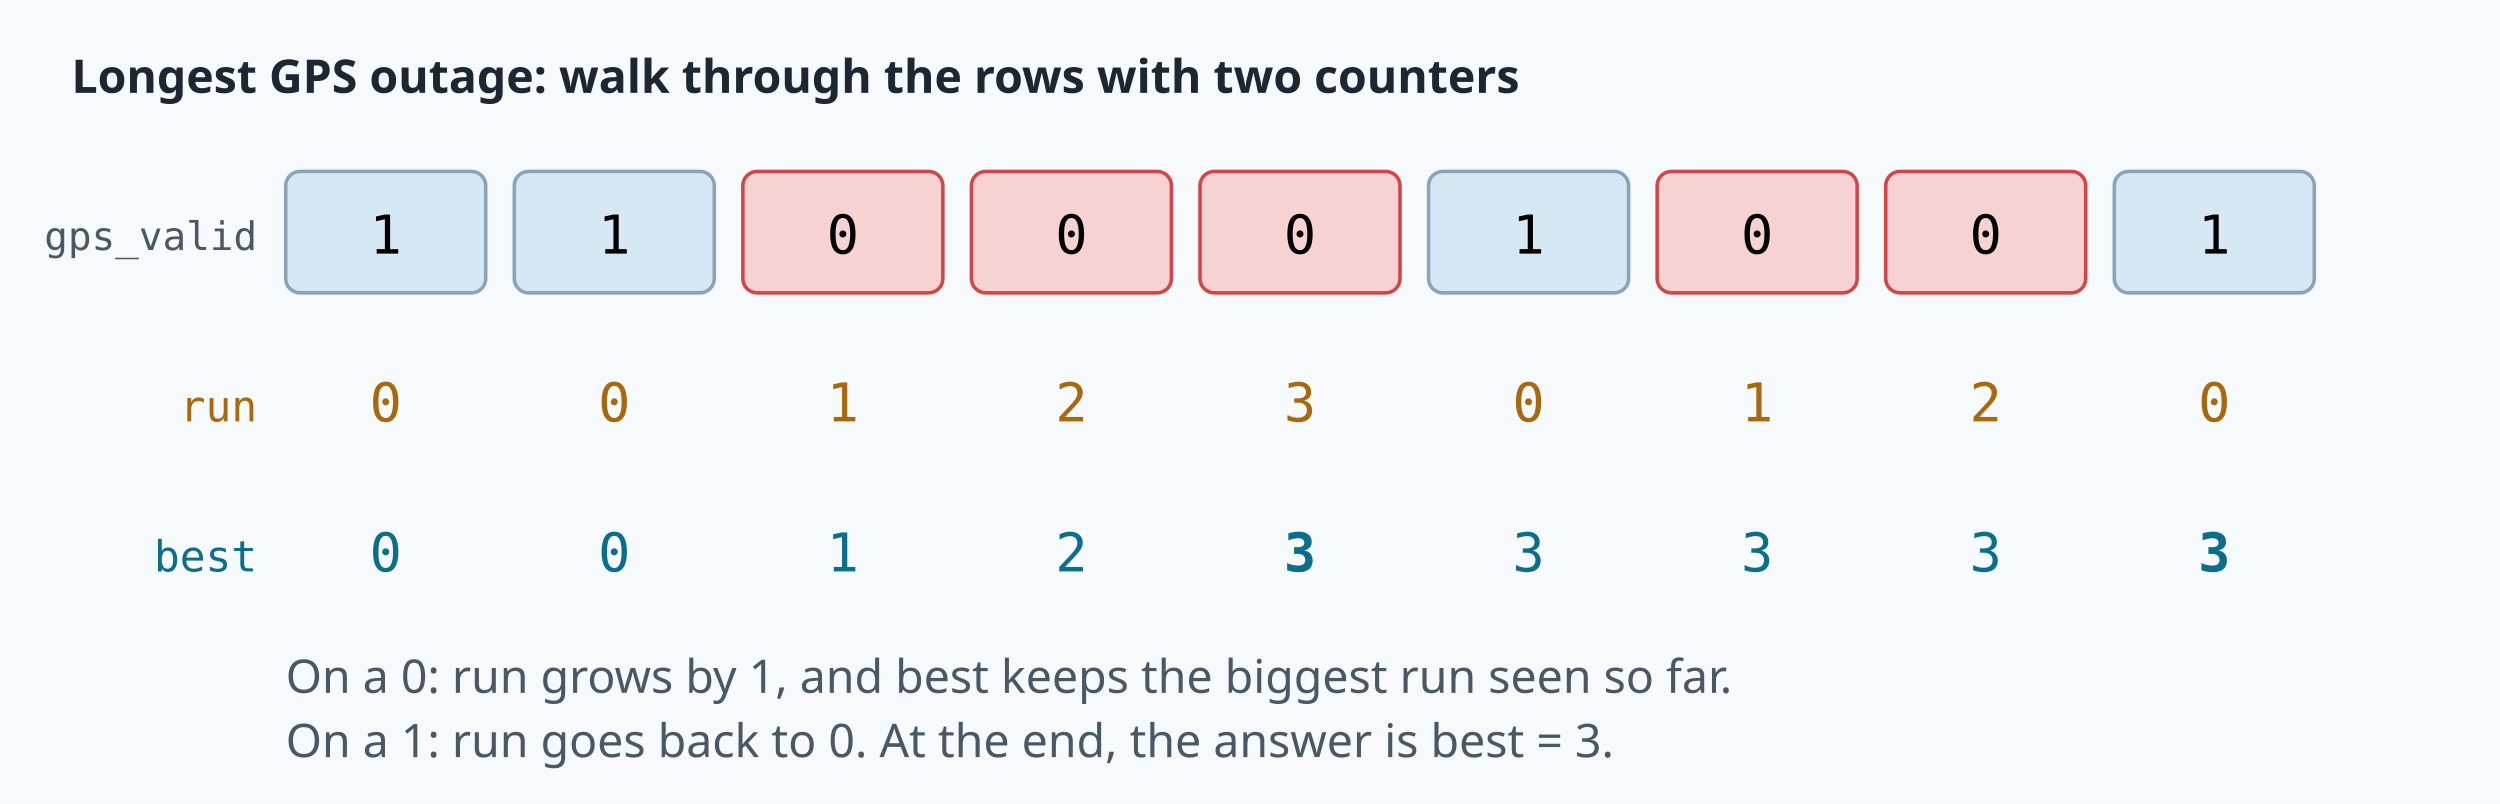
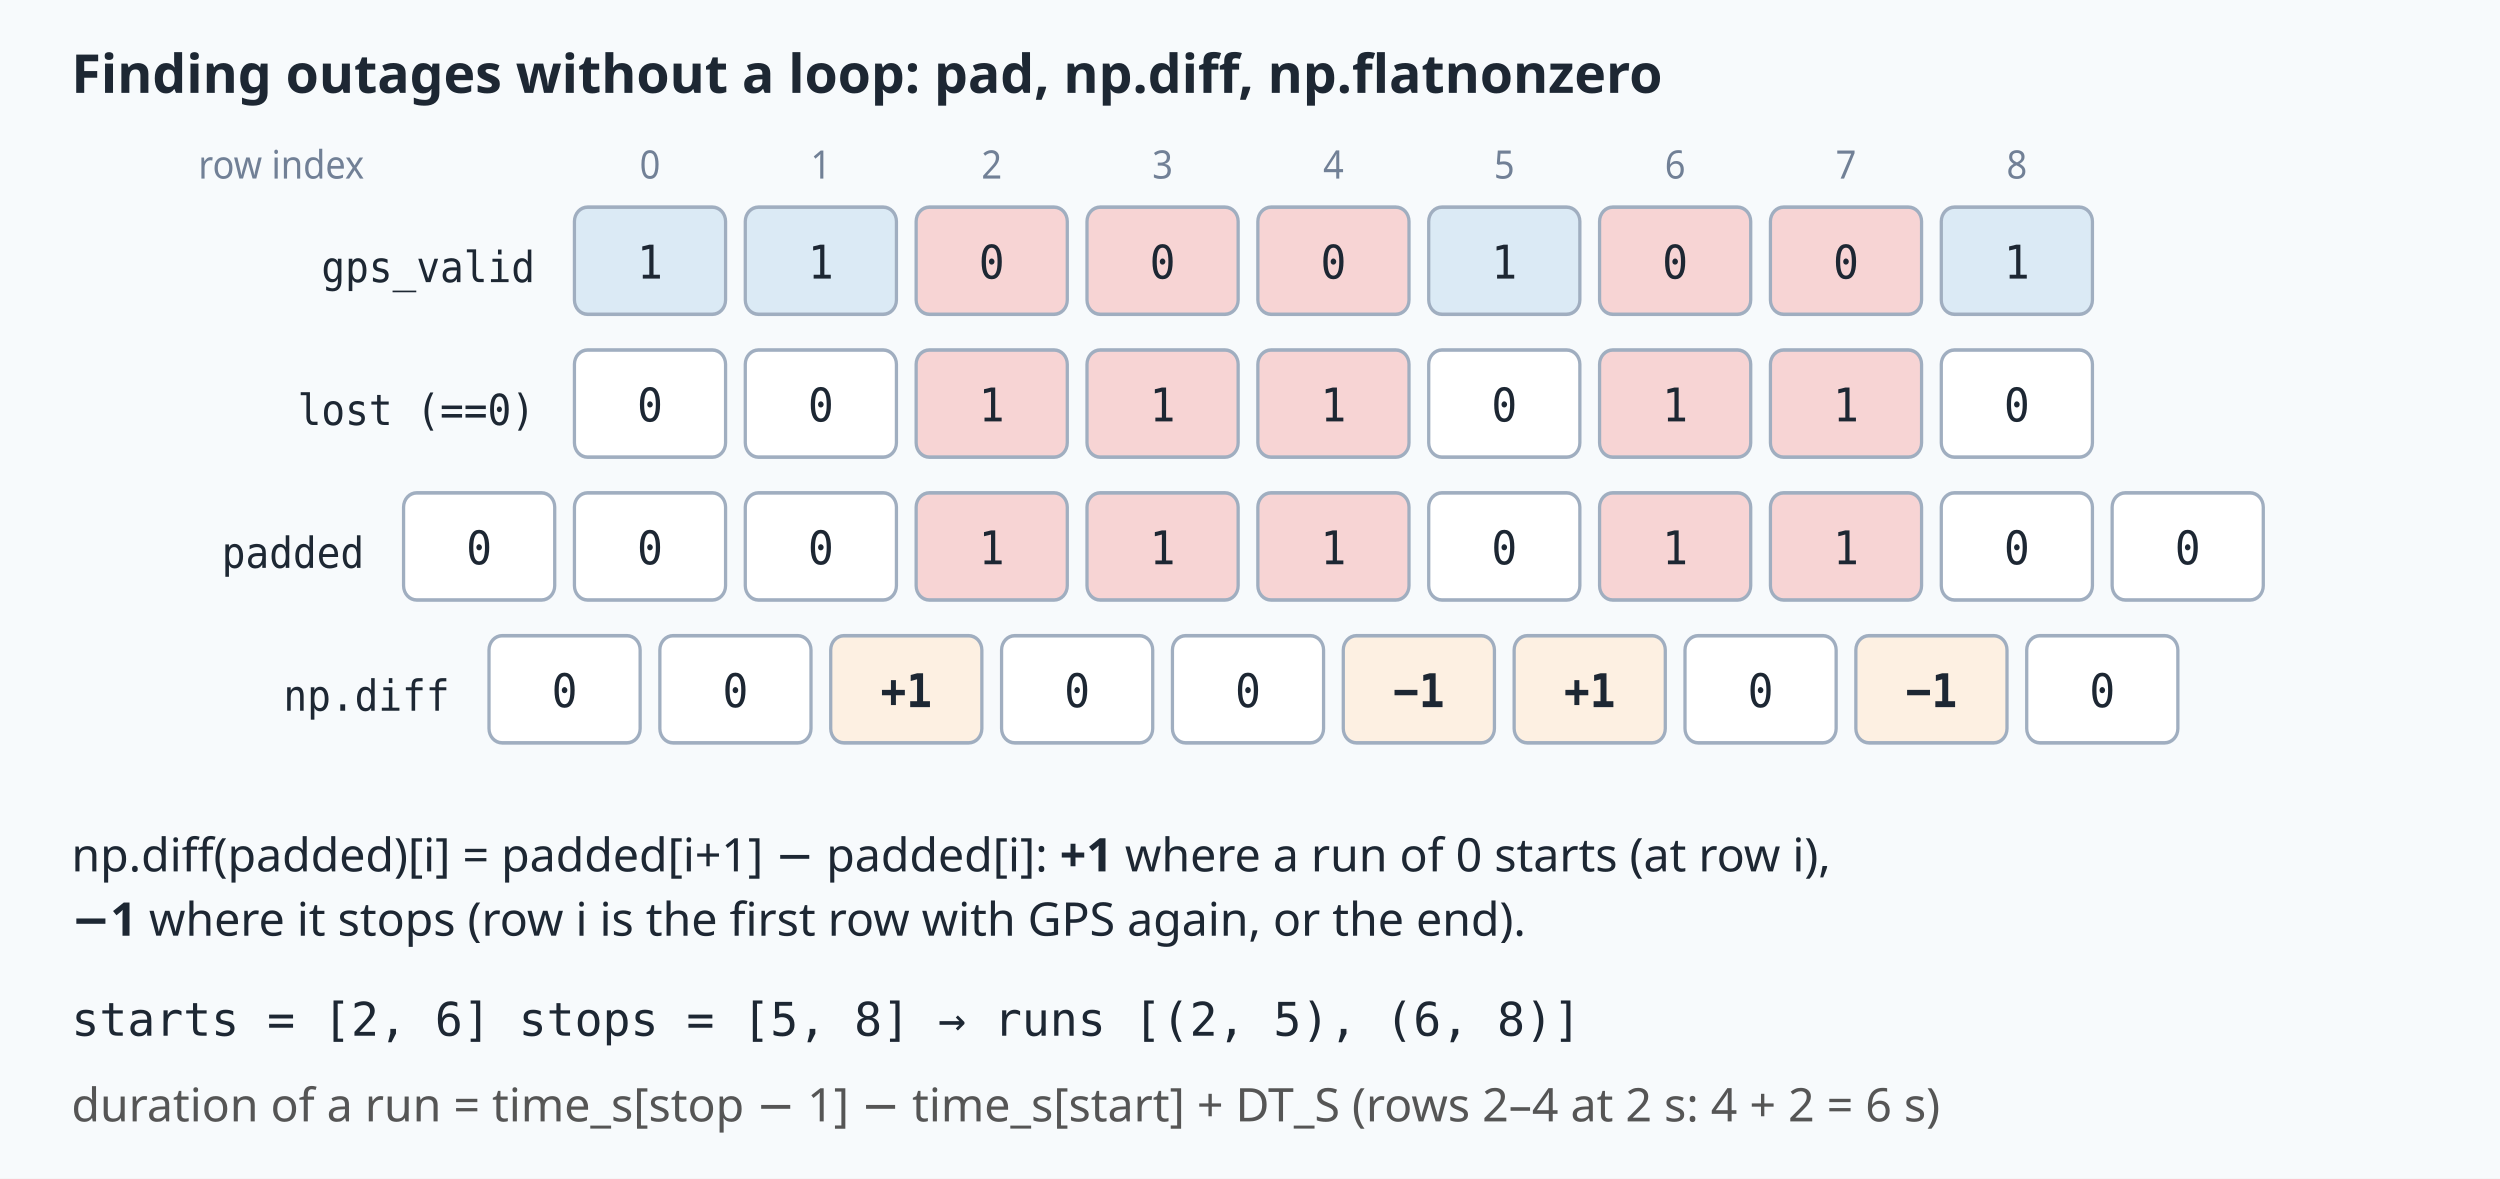
- <svg xmlns="http://www.w3.org/2000/svg" viewBox="0 0 700 225" font-family="sans-serif" font-size="13">
-   <rect width="700" height="225" fill="#f7fafc" />
-   <text x="20" y="26" font-weight="bold" fill="#1d2733">Longest GPS outage: walk through the rows with two counters</text>
-   <g font-family="monospace" font-size="14" text-anchor="middle">
-     <text x="72" y="70" fill="#4a5866" font-size="11" text-anchor="end">gps_valid</text>
-     <text x="72" y="118" fill="#a8680d" font-size="12" text-anchor="end">run</text>
-     <text x="72" y="160" fill="#0b6e8a" font-size="12" text-anchor="end">best</text>
+ <svg xmlns="http://www.w3.org/2000/svg" viewBox="0 0 700 330" font-family="sans-serif" font-size="13">
+   <rect width="700" height="330" fill="#f7fafc" />
+   <text x="20" y="26" font-size="15" font-weight="bold" fill="#1d2733">Finding outages without a loop: pad, np.diff, np.flatnonzero</text>
+   <g transform="translate(-25,0) scale(0.92,1)">
+     <text x="225" y="50" text-anchor="middle" fill="#718096" font-size="11">0</text>
+     <text x="277" y="50" text-anchor="middle" fill="#718096" font-size="11">1</text>
+     <text x="329" y="50" text-anchor="middle" fill="#718096" font-size="11">2</text>
+     <text x="381" y="50" text-anchor="middle" fill="#718096" font-size="11">3</text>
+     <text x="433" y="50" text-anchor="middle" fill="#718096" font-size="11">4</text>
+     <text x="485" y="50" text-anchor="middle" fill="#718096" font-size="11">5</text>
+     <text x="537" y="50" text-anchor="middle" fill="#718096" font-size="11">6</text>
+     <text x="589" y="50" text-anchor="middle" fill="#718096" font-size="11">7</text>
+     <text x="641" y="50" text-anchor="middle" fill="#718096" font-size="11">8</text>
+     <text x="138" y="50" text-anchor="end" fill="#718096" font-size="11">row index</text>
+     <text x="190" y="79" text-anchor="end" fill="#1d2733" font-family="monospace" font-size="12">gps_valid</text>
+     <rect x="202" y="58" width="46" height="30" rx="4" fill="#dbeaf5" stroke="#a0aec0" />
+     <text x="225.0" y="78" text-anchor="middle" fill="#1d2733" font-family="monospace">1</text>
+     <rect x="254" y="58" width="46" height="30" rx="4" fill="#dbeaf5" stroke="#a0aec0" />
+     <text x="277.0" y="78" text-anchor="middle" fill="#1d2733" font-family="monospace">1</text>
+     <rect x="306" y="58" width="46" height="30" rx="4" fill="#f7d4d4" stroke="#a0aec0" />
+     <text x="329.0" y="78" text-anchor="middle" fill="#1d2733" font-family="monospace">0</text>
+     <rect x="358" y="58" width="46" height="30" rx="4" fill="#f7d4d4" stroke="#a0aec0" />
+     <text x="381.0" y="78" text-anchor="middle" fill="#1d2733" font-family="monospace">0</text>
+     <rect x="410" y="58" width="46" height="30" rx="4" fill="#f7d4d4" stroke="#a0aec0" />
+     <text x="433.0" y="78" text-anchor="middle" fill="#1d2733" font-family="monospace">0</text>
+     <rect x="462" y="58" width="46" height="30" rx="4" fill="#dbeaf5" stroke="#a0aec0" />
+     <text x="485.0" y="78" text-anchor="middle" fill="#1d2733" font-family="monospace">1</text>
+     <rect x="514" y="58" width="46" height="30" rx="4" fill="#f7d4d4" stroke="#a0aec0" />
+     <text x="537.0" y="78" text-anchor="middle" fill="#1d2733" font-family="monospace">0</text>
+     <rect x="566" y="58" width="46" height="30" rx="4" fill="#f7d4d4" stroke="#a0aec0" />
+     <text x="589.0" y="78" text-anchor="middle" fill="#1d2733" font-family="monospace">0</text>
+     <rect x="618" y="58" width="46" height="30" rx="4" fill="#dbeaf5" stroke="#a0aec0" />
+     <text x="641.0" y="78" text-anchor="middle" fill="#1d2733" font-family="monospace">1</text>
+     <text x="190" y="119" text-anchor="end" fill="#1d2733" font-family="monospace" font-size="12">lost (==0)</text>
+     <rect x="202" y="98" width="46" height="30" rx="4" fill="#ffffff" stroke="#a0aec0" />
+     <text x="225.0" y="118" text-anchor="middle" fill="#1d2733" font-family="monospace">0</text>
+     <rect x="254" y="98" width="46" height="30" rx="4" fill="#ffffff" stroke="#a0aec0" />
+     <text x="277.0" y="118" text-anchor="middle" fill="#1d2733" font-family="monospace">0</text>
+     <rect x="306" y="98" width="46" height="30" rx="4" fill="#f7d4d4" stroke="#a0aec0" />
+     <text x="329.0" y="118" text-anchor="middle" fill="#1d2733" font-family="monospace">1</text>
+     <rect x="358" y="98" width="46" height="30" rx="4" fill="#f7d4d4" stroke="#a0aec0" />
+     <text x="381.0" y="118" text-anchor="middle" fill="#1d2733" font-family="monospace">1</text>
+     <rect x="410" y="98" width="46" height="30" rx="4" fill="#f7d4d4" stroke="#a0aec0" />
+     <text x="433.0" y="118" text-anchor="middle" fill="#1d2733" font-family="monospace">1</text>
+     <rect x="462" y="98" width="46" height="30" rx="4" fill="#ffffff" stroke="#a0aec0" />
+     <text x="485.0" y="118" text-anchor="middle" fill="#1d2733" font-family="monospace">0</text>
+     <rect x="514" y="98" width="46" height="30" rx="4" fill="#f7d4d4" stroke="#a0aec0" />
+     <text x="537.0" y="118" text-anchor="middle" fill="#1d2733" font-family="monospace">1</text>
+     <rect x="566" y="98" width="46" height="30" rx="4" fill="#f7d4d4" stroke="#a0aec0" />
+     <text x="589.0" y="118" text-anchor="middle" fill="#1d2733" font-family="monospace">1</text>
+     <rect x="618" y="98" width="46" height="30" rx="4" fill="#ffffff" stroke="#a0aec0" />
+     <text x="641.0" y="118" text-anchor="middle" fill="#1d2733" font-family="monospace">0</text>
+     <text x="138" y="159" text-anchor="end" fill="#1d2733" font-family="monospace" font-size="12">padded</text>
+     <rect x="150" y="138" width="46" height="30" rx="4" fill="#ffffff" stroke="#a0aec0" />
+     <text x="173.0" y="158" text-anchor="middle" fill="#1d2733" font-family="monospace">0</text>
+     <rect x="202" y="138" width="46" height="30" rx="4" fill="#ffffff" stroke="#a0aec0" />
+     <text x="225.0" y="158" text-anchor="middle" fill="#1d2733" font-family="monospace">0</text>
+     <rect x="254" y="138" width="46" height="30" rx="4" fill="#ffffff" stroke="#a0aec0" />
+     <text x="277.0" y="158" text-anchor="middle" fill="#1d2733" font-family="monospace">0</text>
+     <rect x="306" y="138" width="46" height="30" rx="4" fill="#f7d4d4" stroke="#a0aec0" />
+     <text x="329.0" y="158" text-anchor="middle" fill="#1d2733" font-family="monospace">1</text>
+     <rect x="358" y="138" width="46" height="30" rx="4" fill="#f7d4d4" stroke="#a0aec0" />
+     <text x="381.0" y="158" text-anchor="middle" fill="#1d2733" font-family="monospace">1</text>
+     <rect x="410" y="138" width="46" height="30" rx="4" fill="#f7d4d4" stroke="#a0aec0" />
+     <text x="433.0" y="158" text-anchor="middle" fill="#1d2733" font-family="monospace">1</text>
+     <rect x="462" y="138" width="46" height="30" rx="4" fill="#ffffff" stroke="#a0aec0" />
+     <text x="485.0" y="158" text-anchor="middle" fill="#1d2733" font-family="monospace">0</text>
+     <rect x="514" y="138" width="46" height="30" rx="4" fill="#f7d4d4" stroke="#a0aec0" />
+     <text x="537.0" y="158" text-anchor="middle" fill="#1d2733" font-family="monospace">1</text>
+     <rect x="566" y="138" width="46" height="30" rx="4" fill="#f7d4d4" stroke="#a0aec0" />
+     <text x="589.0" y="158" text-anchor="middle" fill="#1d2733" font-family="monospace">1</text>
+     <rect x="618" y="138" width="46" height="30" rx="4" fill="#ffffff" stroke="#a0aec0" />
+     <text x="641.0" y="158" text-anchor="middle" fill="#1d2733" font-family="monospace">0</text>
+     <rect x="670" y="138" width="46" height="30" rx="4" fill="#ffffff" stroke="#a0aec0" />
+     <text x="693.0" y="158" text-anchor="middle" fill="#1d2733" font-family="monospace">0</text>
+     <text x="164" y="199" text-anchor="end" fill="#1d2733" font-family="monospace" font-size="12">np.diff</text>
+     <rect x="176" y="178" width="46" height="30" rx="4" fill="#ffffff" stroke="#a0aec0" />
+     <text x="199.0" y="198" text-anchor="middle" fill="#1d2733" font-family="monospace">0</text>
+     <rect x="228" y="178" width="46" height="30" rx="4" fill="#ffffff" stroke="#a0aec0" />
+     <text x="251.0" y="198" text-anchor="middle" fill="#1d2733" font-family="monospace">0</text>
+     <rect x="280" y="178" width="46" height="30" rx="4" fill="#fdf0e2" stroke="#a0aec0" />
+     <text x="303.0" y="198" text-anchor="middle" fill="#1d2733" font-family="monospace" font-weight="bold">+1</text>
+     <rect x="332" y="178" width="46" height="30" rx="4" fill="#ffffff" stroke="#a0aec0" />
+     <text x="355.0" y="198" text-anchor="middle" fill="#1d2733" font-family="monospace">0</text>
+     <rect x="384" y="178" width="46" height="30" rx="4" fill="#ffffff" stroke="#a0aec0" />
+     <text x="407.0" y="198" text-anchor="middle" fill="#1d2733" font-family="monospace">0</text>
+     <rect x="436" y="178" width="46" height="30" rx="4" fill="#fdf0e2" stroke="#a0aec0" />
+     <text x="459.0" y="198" text-anchor="middle" fill="#1d2733" font-family="monospace" font-weight="bold">−1</text>
+     <rect x="488" y="178" width="46" height="30" rx="4" fill="#fdf0e2" stroke="#a0aec0" />
+     <text x="511.0" y="198" text-anchor="middle" fill="#1d2733" font-family="monospace" font-weight="bold">+1</text>
+     <rect x="540" y="178" width="46" height="30" rx="4" fill="#ffffff" stroke="#a0aec0" />
+     <text x="563.0" y="198" text-anchor="middle" fill="#1d2733" font-family="monospace">0</text>
+     <rect x="592" y="178" width="46" height="30" rx="4" fill="#fdf0e2" stroke="#a0aec0" />
+     <text x="615.0" y="198" text-anchor="middle" fill="#1d2733" font-family="monospace" font-weight="bold">−1</text>
+     <rect x="644" y="178" width="46" height="30" rx="4" fill="#ffffff" stroke="#a0aec0" />
+     <text x="667.0" y="198" text-anchor="middle" fill="#1d2733" font-family="monospace">0</text>
  </g>
-   <g font-family="monospace" font-size="15" text-anchor="middle">
-     <rect x="80" y="48" width="56" height="34" rx="4" fill="#d7e8f5" stroke="#8aa3b8" />
-     <text x="108" y="71">1</text>
-     <rect x="144" y="48" width="56" height="34" rx="4" fill="#d7e8f5" stroke="#8aa3b8" />
-     <text x="172" y="71">1</text>
-     <rect x="208" y="48" width="56" height="34" rx="4" fill="#f6d2d2" stroke="#d64545" />
-     <text x="236" y="71">0</text>
-     <rect x="272" y="48" width="56" height="34" rx="4" fill="#f6d2d2" stroke="#d64545" />
-     <text x="300" y="71">0</text>
-     <rect x="336" y="48" width="56" height="34" rx="4" fill="#f6d2d2" stroke="#d64545" />
-     <text x="364" y="71">0</text>
-     <rect x="400" y="48" width="56" height="34" rx="4" fill="#d7e8f5" stroke="#8aa3b8" />
-     <text x="428" y="71">1</text>
-     <rect x="464" y="48" width="56" height="34" rx="4" fill="#f6d2d2" stroke="#d64545" />
-     <text x="492" y="71">0</text>
-     <rect x="528" y="48" width="56" height="34" rx="4" fill="#f6d2d2" stroke="#d64545" />
-     <text x="556" y="71">0</text>
-     <rect x="592" y="48" width="56" height="34" rx="4" fill="#d7e8f5" stroke="#8aa3b8" />
-     <text x="620" y="71">1</text>
-     <g fill="#a8680d">
-       <text x="108" y="118">0</text>
-       <text x="172" y="118">0</text>
-       <text x="236" y="118">1</text>
-       <text x="300" y="118">2</text>
-       <text x="364" y="118">3</text>
-       <text x="428" y="118">0</text>
-       <text x="492" y="118">1</text>
-       <text x="556" y="118">2</text>
-       <text x="620" y="118">0</text>
-     </g>
-     <g fill="#0b6e8a">
-       <text x="108" y="160">0</text>
-       <text x="172" y="160">0</text>
-       <text x="236" y="160">1</text>
-       <text x="300" y="160">2</text>
-       <text x="364" y="160" font-weight="bold">3</text>
-       <text x="428" y="160">3</text>
-       <text x="492" y="160">3</text>
-       <text x="556" y="160">3</text>
-       <text x="620" y="160" font-weight="bold">3</text>
-     </g>
-   </g>
-   <text x="80" y="194" fill="#4a5866">On a 0: run grows by 1, and best keeps the biggest run seen so far.</text>
-   <text x="80" y="212" fill="#4a5866">On a 1: run goes back to 0.   At the end, the answer is best = 3.</text>
+   <text x="20" y="244" fill="#1d2733">np.diff(padded)[i] = padded[i+1] − padded[i]: <tspan font-weight="bold">+1</tspan> where a run of 0 starts (at row i),</text>
+   <text x="20" y="262" fill="#1d2733">
+     <tspan font-weight="bold">−1</tspan> where it stops (row i is the first row with GPS again, or the end).</text>
+   <text x="20" y="290" fill="#1d2733" font-family="monospace">starts = [2, 6]   stops = [5, 8]   →   runs [(2, 5), (6, 8)]</text>
+   <text x="20" y="314" fill="#555">duration of a run = time_s[stop − 1] − time_s[start] + DT_S   (rows 2–4 at 2 s: 4 + 2 = 6 s)</text>
</svg>
